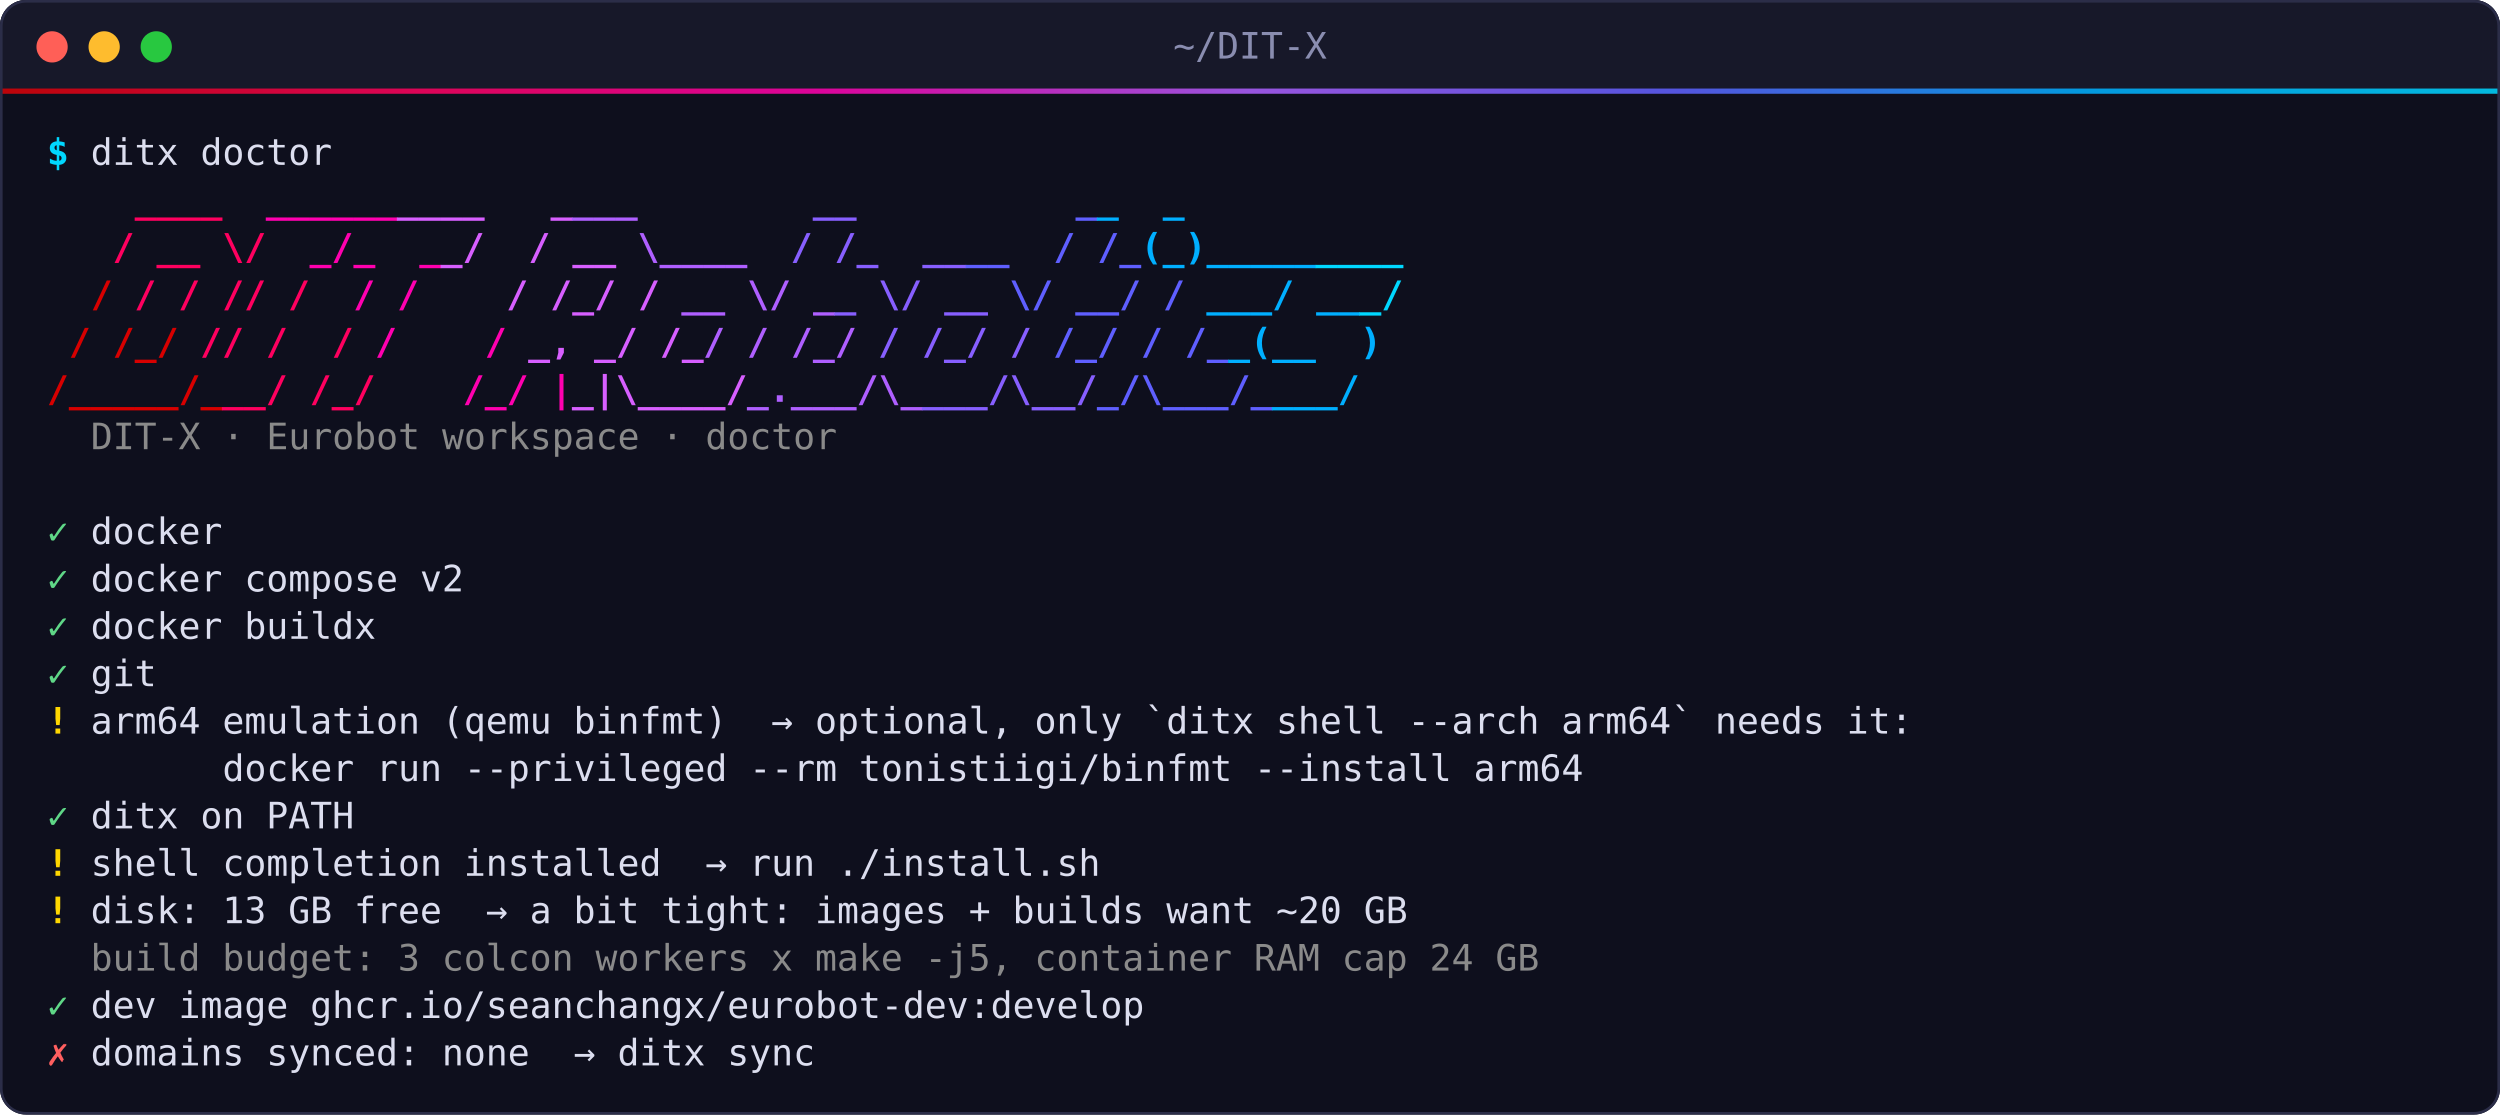
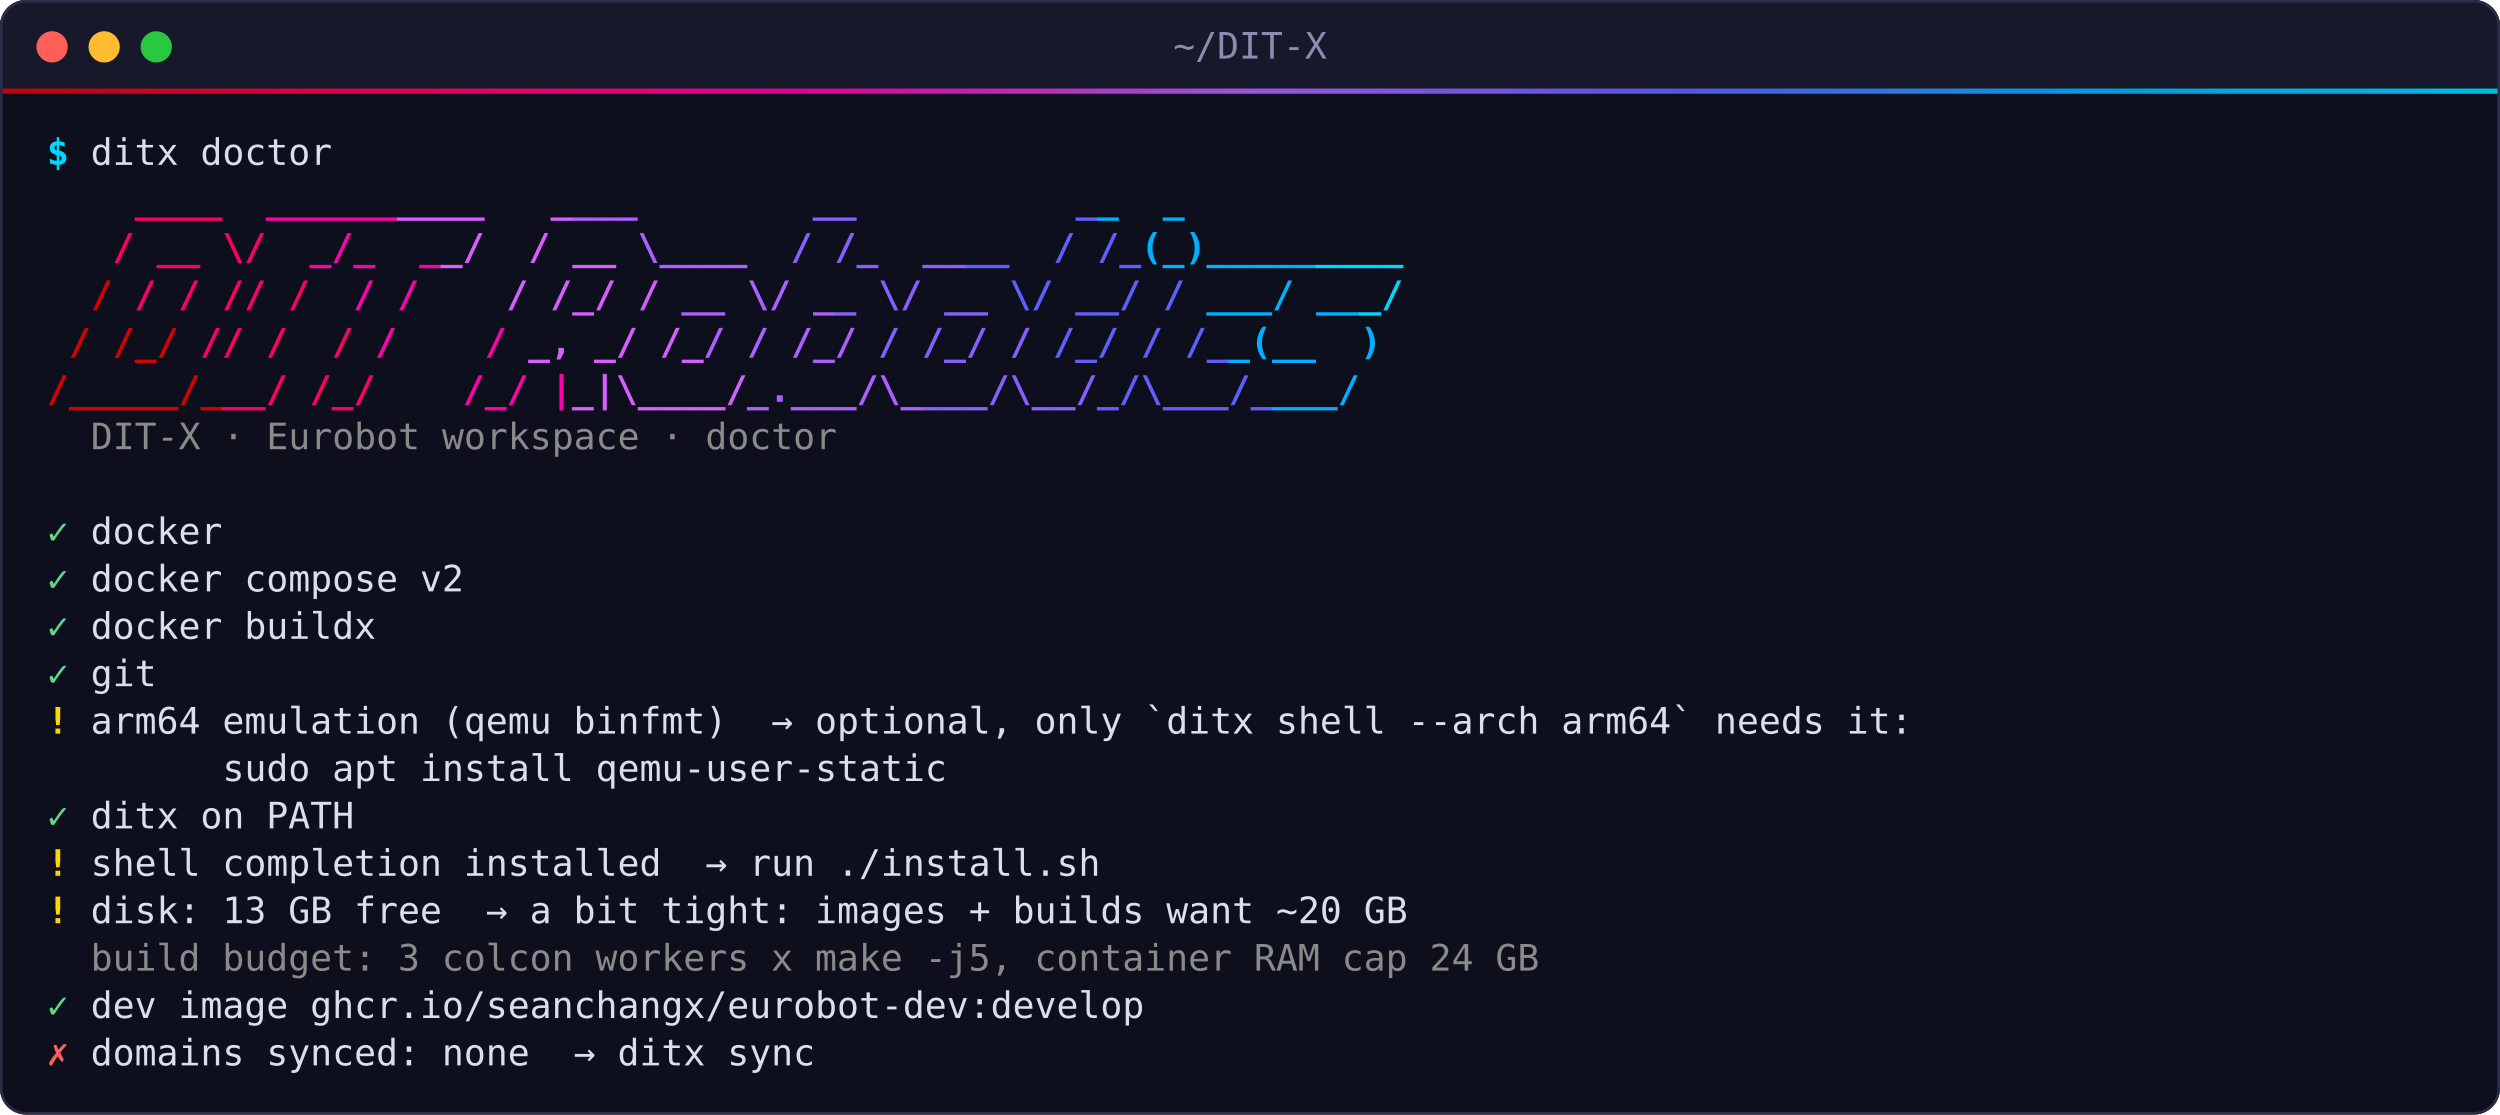
<svg xmlns="http://www.w3.org/2000/svg" width="960" height="428" viewBox="0 0 960 428" xml:space="preserve" role="img" aria-label="$ ditx doctor">
  <style>.t4fc56a text{font-family:'JetBrains Mono', 'Cascadia Code', 'DejaVu Sans Mono', monospace;font-size:14px;white-space:pre;font-variant-ligatures:none}.t4fc56a-0{fill:#00d7ff;font-weight:700}.t4fc56a-1{fill:#dcdeef}.t4fc56a-2{fill:#ff005f;font-weight:700}.t4fc56a-3{fill:#ff00af;font-weight:700}.t4fc56a-4{fill:#d75fff;font-weight:700}.t4fc56a-5{fill:#af5fff;font-weight:700}.t4fc56a-6{fill:#875fff;font-weight:700}.t4fc56a-7{fill:#5f5fff;font-weight:700}.t4fc56a-8{fill:#00afff;font-weight:700}.t4fc56a-9{fill:#d70000;font-weight:700}.t4fc56a-10{fill:#8a8a8a}.t4fc56a-11{fill:#5fd787;font-weight:700}.t4fc56a-12{fill:#ffd700;font-weight:700}.t4fc56a-13{fill:#ff5f5f;font-weight:700}</style>
  <defs>
    <linearGradient id="t4fc56a-ramp" x1="0" x2="1" y1="0" y2="0">
      <stop offset="0" stop-color="#d70000" />
      <stop offset="0.17" stop-color="#ff005f" />
      <stop offset="0.33" stop-color="#ff00af" />
      <stop offset="0.5" stop-color="#af5fff" />
      <stop offset="0.67" stop-color="#5f5fff" />
      <stop offset="0.83" stop-color="#00afff" />
      <stop offset="1" stop-color="#00d7ff" />
    </linearGradient>
    <clipPath id="t4fc56a-clip">
      <rect width="960" height="428" rx="10" />
    </clipPath>
  </defs>
  <g class="t4fc56a" clip-path="url(#t4fc56a-clip)">
    <rect width="960" height="428" fill="#0e0f1d" />
    <rect width="960" height="36" fill="#171829" />
    <rect y="34" width="960" height="2" fill="url(#t4fc56a-ramp)" opacity="0.85" />
    <circle cx="20" cy="18.0" r="6" fill="#ff5f57" />
    <circle cx="40" cy="18.0" r="6" fill="#febc2e" />
    <circle cx="60" cy="18.0" r="6" fill="#28c840" />
    <text x="480" y="22.5" text-anchor="middle" fill="#8a8db0" font-size="13">~/DIT-X</text>
    <text x="18" y="63.3" textLength="8.4" lengthAdjust="spacingAndGlyphs" class="t4fc56a-0">$</text>
    <text x="26.4" y="63.3" textLength="100.8" lengthAdjust="spacingAndGlyphs" class="t4fc56a-1"> ditx doctor</text>
    <text x="18" y="81.5" textLength="67.2" lengthAdjust="spacingAndGlyphs" class="t4fc56a-2">    ____</text>
    <text x="85.2" y="81.5" textLength="67.2" lengthAdjust="spacingAndGlyphs" class="t4fc56a-3">  ______</text>
    <text x="152.4" y="81.5" textLength="67.2" lengthAdjust="spacingAndGlyphs" class="t4fc56a-4">____   _</text>
    <text x="219.6" y="81.5" textLength="67.2" lengthAdjust="spacingAndGlyphs" class="t4fc56a-5">___     </text>
    <text x="286.8" y="81.5" textLength="67.2" lengthAdjust="spacingAndGlyphs" class="t4fc56a-6">   __   </text>
    <text x="354" y="81.5" textLength="67.2" lengthAdjust="spacingAndGlyphs" class="t4fc56a-7">       _</text>
    <text x="421.2" y="81.5" textLength="33.6" lengthAdjust="spacingAndGlyphs" class="t4fc56a-8">_  _</text>
    <text x="34.8" y="99.7" textLength="67.2" lengthAdjust="spacingAndGlyphs" class="t4fc56a-2"> / __ \/</text>
    <text x="102" y="99.7" textLength="67.2" lengthAdjust="spacingAndGlyphs" class="t4fc56a-3">  _/_  _</text>
    <text x="169.2" y="99.7" textLength="67.2" lengthAdjust="spacingAndGlyphs" class="t4fc56a-4">_/  / __</text>
    <text x="236.4" y="99.7" textLength="67.2" lengthAdjust="spacingAndGlyphs" class="t4fc56a-5"> \____  </text>
    <text x="303.6" y="99.7" textLength="67.2" lengthAdjust="spacingAndGlyphs" class="t4fc56a-6">/ /_  __</text>
    <text x="370.8" y="99.7" textLength="67.2" lengthAdjust="spacingAndGlyphs" class="t4fc56a-7">__  / /_</text>
    <text x="438" y="99.7" textLength="67.2" lengthAdjust="spacingAndGlyphs" class="t4fc56a-8">(_)_____</text>
    <text x="505.2" y="99.7" textLength="33.6" lengthAdjust="spacingAndGlyphs" class="t4fc56a-0">____</text>
    <text x="18" y="117.9" textLength="33.6" lengthAdjust="spacingAndGlyphs" class="t4fc56a-9">  / </text>
    <text x="51.6" y="117.9" textLength="67.2" lengthAdjust="spacingAndGlyphs" class="t4fc56a-2">/ / // /</text>
    <text x="118.8" y="117.9" textLength="67.2" lengthAdjust="spacingAndGlyphs" class="t4fc56a-3">  / /   </text>
    <text x="186" y="117.9" textLength="67.2" lengthAdjust="spacingAndGlyphs" class="t4fc56a-4"> / /_/ /</text>
    <text x="253.2" y="117.9" textLength="67.2" lengthAdjust="spacingAndGlyphs" class="t4fc56a-5"> __ \/ _</text>
    <text x="320.4" y="117.9" textLength="67.2" lengthAdjust="spacingAndGlyphs" class="t4fc56a-6">_ \/ __ </text>
    <text x="387.6" y="117.9" textLength="67.2" lengthAdjust="spacingAndGlyphs" class="t4fc56a-7">\/ __/ /</text>
    <text x="454.8" y="117.9" textLength="67.2" lengthAdjust="spacingAndGlyphs" class="t4fc56a-8"> ___/ __</text>
    <text x="522" y="117.9" textLength="16.8" lengthAdjust="spacingAndGlyphs" class="t4fc56a-0">_/</text>
    <text x="18" y="136.1" textLength="50.4" lengthAdjust="spacingAndGlyphs" class="t4fc56a-9"> / /_/</text>
    <text x="68.4" y="136.1" textLength="67.2" lengthAdjust="spacingAndGlyphs" class="t4fc56a-2"> // /  /</text>
    <text x="135.6" y="136.1" textLength="67.2" lengthAdjust="spacingAndGlyphs" class="t4fc56a-3"> /    / </text>
    <text x="202.8" y="136.1" textLength="67.2" lengthAdjust="spacingAndGlyphs" class="t4fc56a-4">_, _/ /_</text>
    <text x="270" y="136.1" textLength="67.2" lengthAdjust="spacingAndGlyphs" class="t4fc56a-5">/ / /_/ </text>
    <text x="337.2" y="136.1" textLength="67.2" lengthAdjust="spacingAndGlyphs" class="t4fc56a-6">/ /_/ / </text>
    <text x="404.4" y="136.1" textLength="67.2" lengthAdjust="spacingAndGlyphs" class="t4fc56a-7">/_/ / /_</text>
    <text x="471.6" y="136.1" textLength="58.8" lengthAdjust="spacingAndGlyphs" class="t4fc56a-8">_(__  )</text>
    <text x="18" y="154.3" textLength="67.2" lengthAdjust="spacingAndGlyphs" class="t4fc56a-9">/_____/_</text>
    <text x="85.2" y="154.3" textLength="67.2" lengthAdjust="spacingAndGlyphs" class="t4fc56a-2">__/ /_/ </text>
    <text x="152.4" y="154.3" textLength="67.2" lengthAdjust="spacingAndGlyphs" class="t4fc56a-3">   /_/ |</text>
    <text x="219.6" y="154.3" textLength="67.2" lengthAdjust="spacingAndGlyphs" class="t4fc56a-4">_|\____/</text>
    <text x="286.8" y="154.3" textLength="67.2" lengthAdjust="spacingAndGlyphs" class="t4fc56a-5">_.___/\_</text>
    <text x="354" y="154.3" textLength="67.2" lengthAdjust="spacingAndGlyphs" class="t4fc56a-6">___/\__/</text>
    <text x="421.2" y="154.3" textLength="67.2" lengthAdjust="spacingAndGlyphs" class="t4fc56a-7">_/\___/_</text>
    <text x="488.4" y="154.3" textLength="33.6" lengthAdjust="spacingAndGlyphs" class="t4fc56a-8">___/</text>
    <text x="18" y="172.5" textLength="302.4" lengthAdjust="spacingAndGlyphs" class="t4fc56a-10">  DIT-X · Eurobot workspace · doctor</text>
    <text x="18" y="208.9" textLength="8.4" lengthAdjust="spacingAndGlyphs" class="t4fc56a-11">✓</text>
    <text x="26.4" y="208.9" textLength="58.8" lengthAdjust="spacingAndGlyphs" class="t4fc56a-1"> docker</text>
    <text x="18" y="227.1" textLength="8.4" lengthAdjust="spacingAndGlyphs" class="t4fc56a-11">✓</text>
    <text x="26.4" y="227.1" textLength="151.2" lengthAdjust="spacingAndGlyphs" class="t4fc56a-1"> docker compose v2</text>
    <text x="18" y="245.3" textLength="8.4" lengthAdjust="spacingAndGlyphs" class="t4fc56a-11">✓</text>
    <text x="26.4" y="245.3" textLength="117.6" lengthAdjust="spacingAndGlyphs" class="t4fc56a-1"> docker buildx</text>
    <text x="18" y="263.5" textLength="8.4" lengthAdjust="spacingAndGlyphs" class="t4fc56a-11">✓</text>
    <text x="26.4" y="263.5" textLength="33.6" lengthAdjust="spacingAndGlyphs" class="t4fc56a-1"> git</text>
    <text x="18" y="281.7" textLength="8.4" lengthAdjust="spacingAndGlyphs" class="t4fc56a-12">!</text>
    <text x="26.4" y="281.7" textLength="705.6" lengthAdjust="spacingAndGlyphs" class="t4fc56a-1"> arm64 emulation (qemu binfmt)  → optional, only `ditx shell --arch arm64` needs it:</text>
-     <text x="18" y="299.9" textLength="588" lengthAdjust="spacingAndGlyphs" class="t4fc56a-1">        docker run --privileged --rm tonistiigi/binfmt --install arm64</text>
+     <text x="18" y="299.9" textLength="344.4" lengthAdjust="spacingAndGlyphs" class="t4fc56a-1">        sudo apt install qemu-user-static</text>
    <text x="18" y="318.1" textLength="8.4" lengthAdjust="spacingAndGlyphs" class="t4fc56a-11">✓</text>
    <text x="26.4" y="318.1" textLength="109.2" lengthAdjust="spacingAndGlyphs" class="t4fc56a-1"> ditx on PATH</text>
    <text x="18" y="336.3" textLength="8.4" lengthAdjust="spacingAndGlyphs" class="t4fc56a-12">!</text>
    <text x="26.4" y="336.3" textLength="394.8" lengthAdjust="spacingAndGlyphs" class="t4fc56a-1"> shell completion installed  → run ./install.sh</text>
    <text x="18" y="354.5" textLength="8.4" lengthAdjust="spacingAndGlyphs" class="t4fc56a-12">!</text>
    <text x="26.4" y="354.5" textLength="512.4" lengthAdjust="spacingAndGlyphs" class="t4fc56a-1"> disk: 13 GB free  → a bit tight: images + builds want ~20 GB</text>
    <text x="34.8" y="372.7" textLength="554.4" lengthAdjust="spacingAndGlyphs" class="t4fc56a-10">build budget: 3 colcon workers x make -j5, container RAM cap 24 GB</text>
    <text x="18" y="390.9" textLength="8.4" lengthAdjust="spacingAndGlyphs" class="t4fc56a-11">✓</text>
-     <text x="26.4" y="390.9" textLength="394.8" lengthAdjust="spacingAndGlyphs" class="t4fc56a-1"> dev image ghcr.io/seanchangx/eurobot-dev:develop</text>
+     <text x="26.4" y="390.9" textLength="411.6" lengthAdjust="spacingAndGlyphs" class="t4fc56a-1"> dev image ghcr.io/seanchangx/eurobot-dev:develop</text>
    <text x="18" y="409.1" textLength="8.4" lengthAdjust="spacingAndGlyphs" class="t4fc56a-13">✗</text>
    <text x="26.4" y="409.1" textLength="285.6" lengthAdjust="spacingAndGlyphs" class="t4fc56a-1"> domains synced: none  → ditx sync</text>
  </g>
  <rect x="0.5" y="0.5" width="959" height="427" rx="9.5" fill="none" stroke="#2b2d48" />
</svg>
